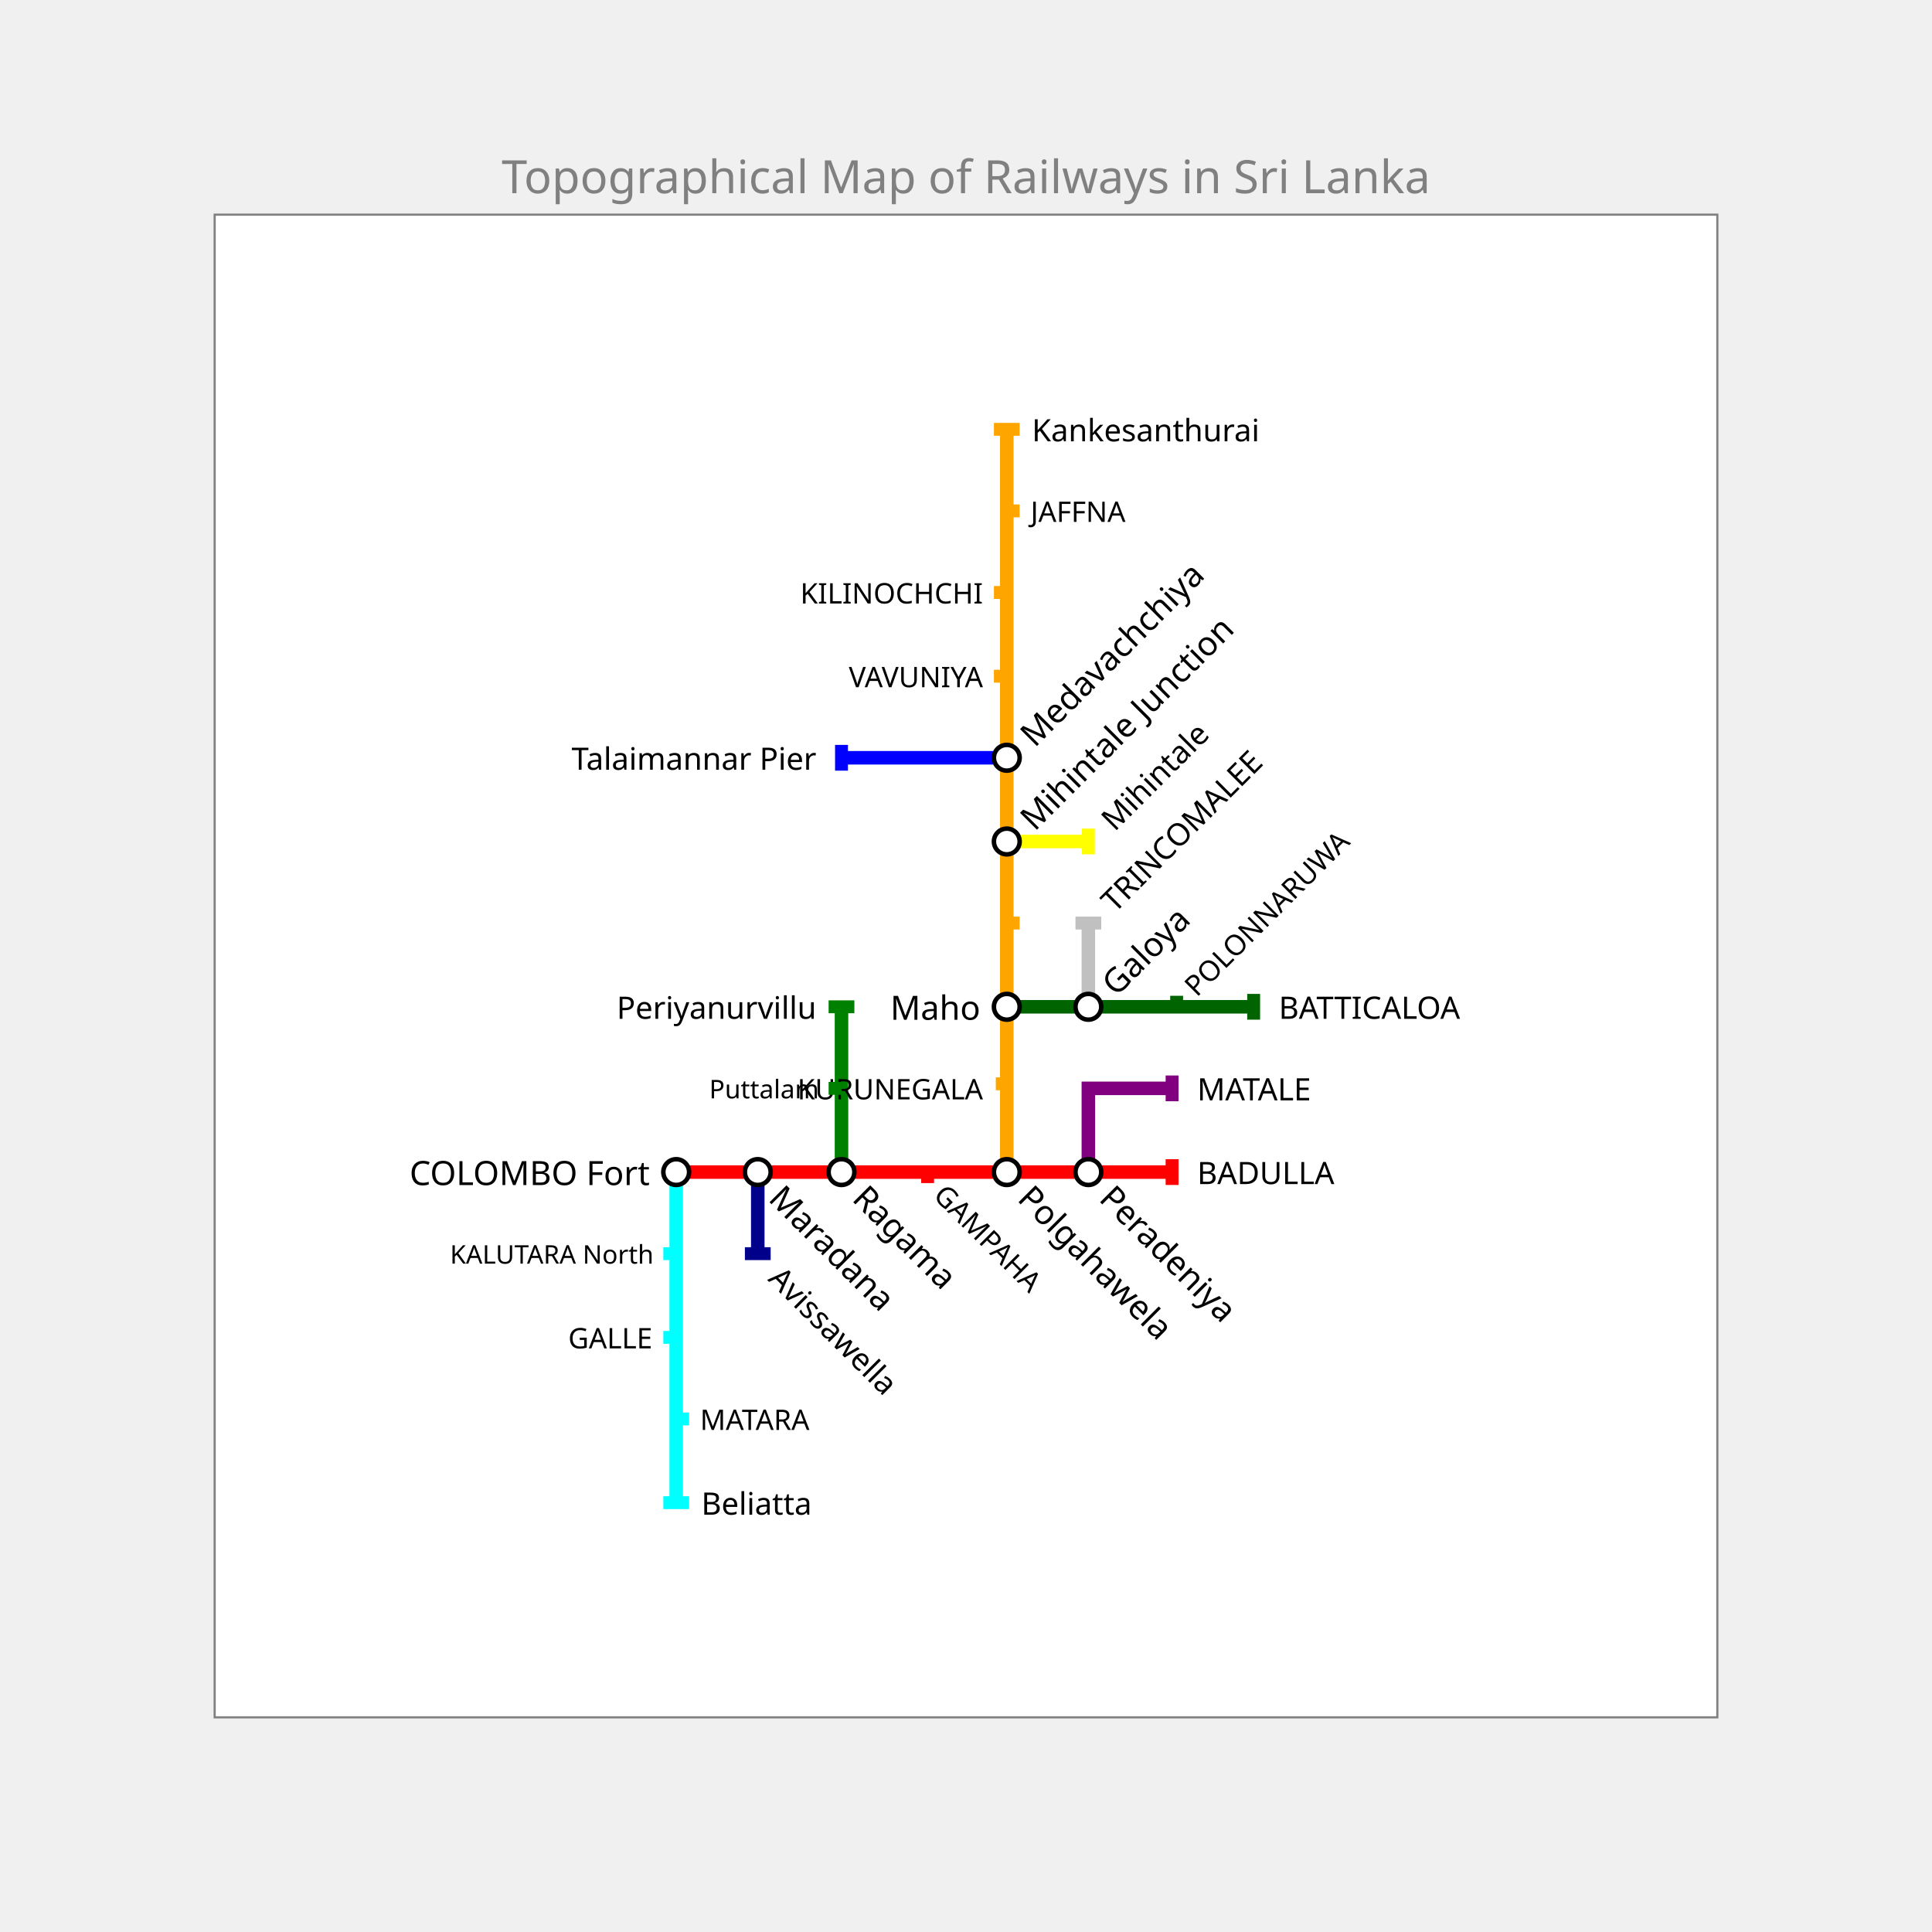
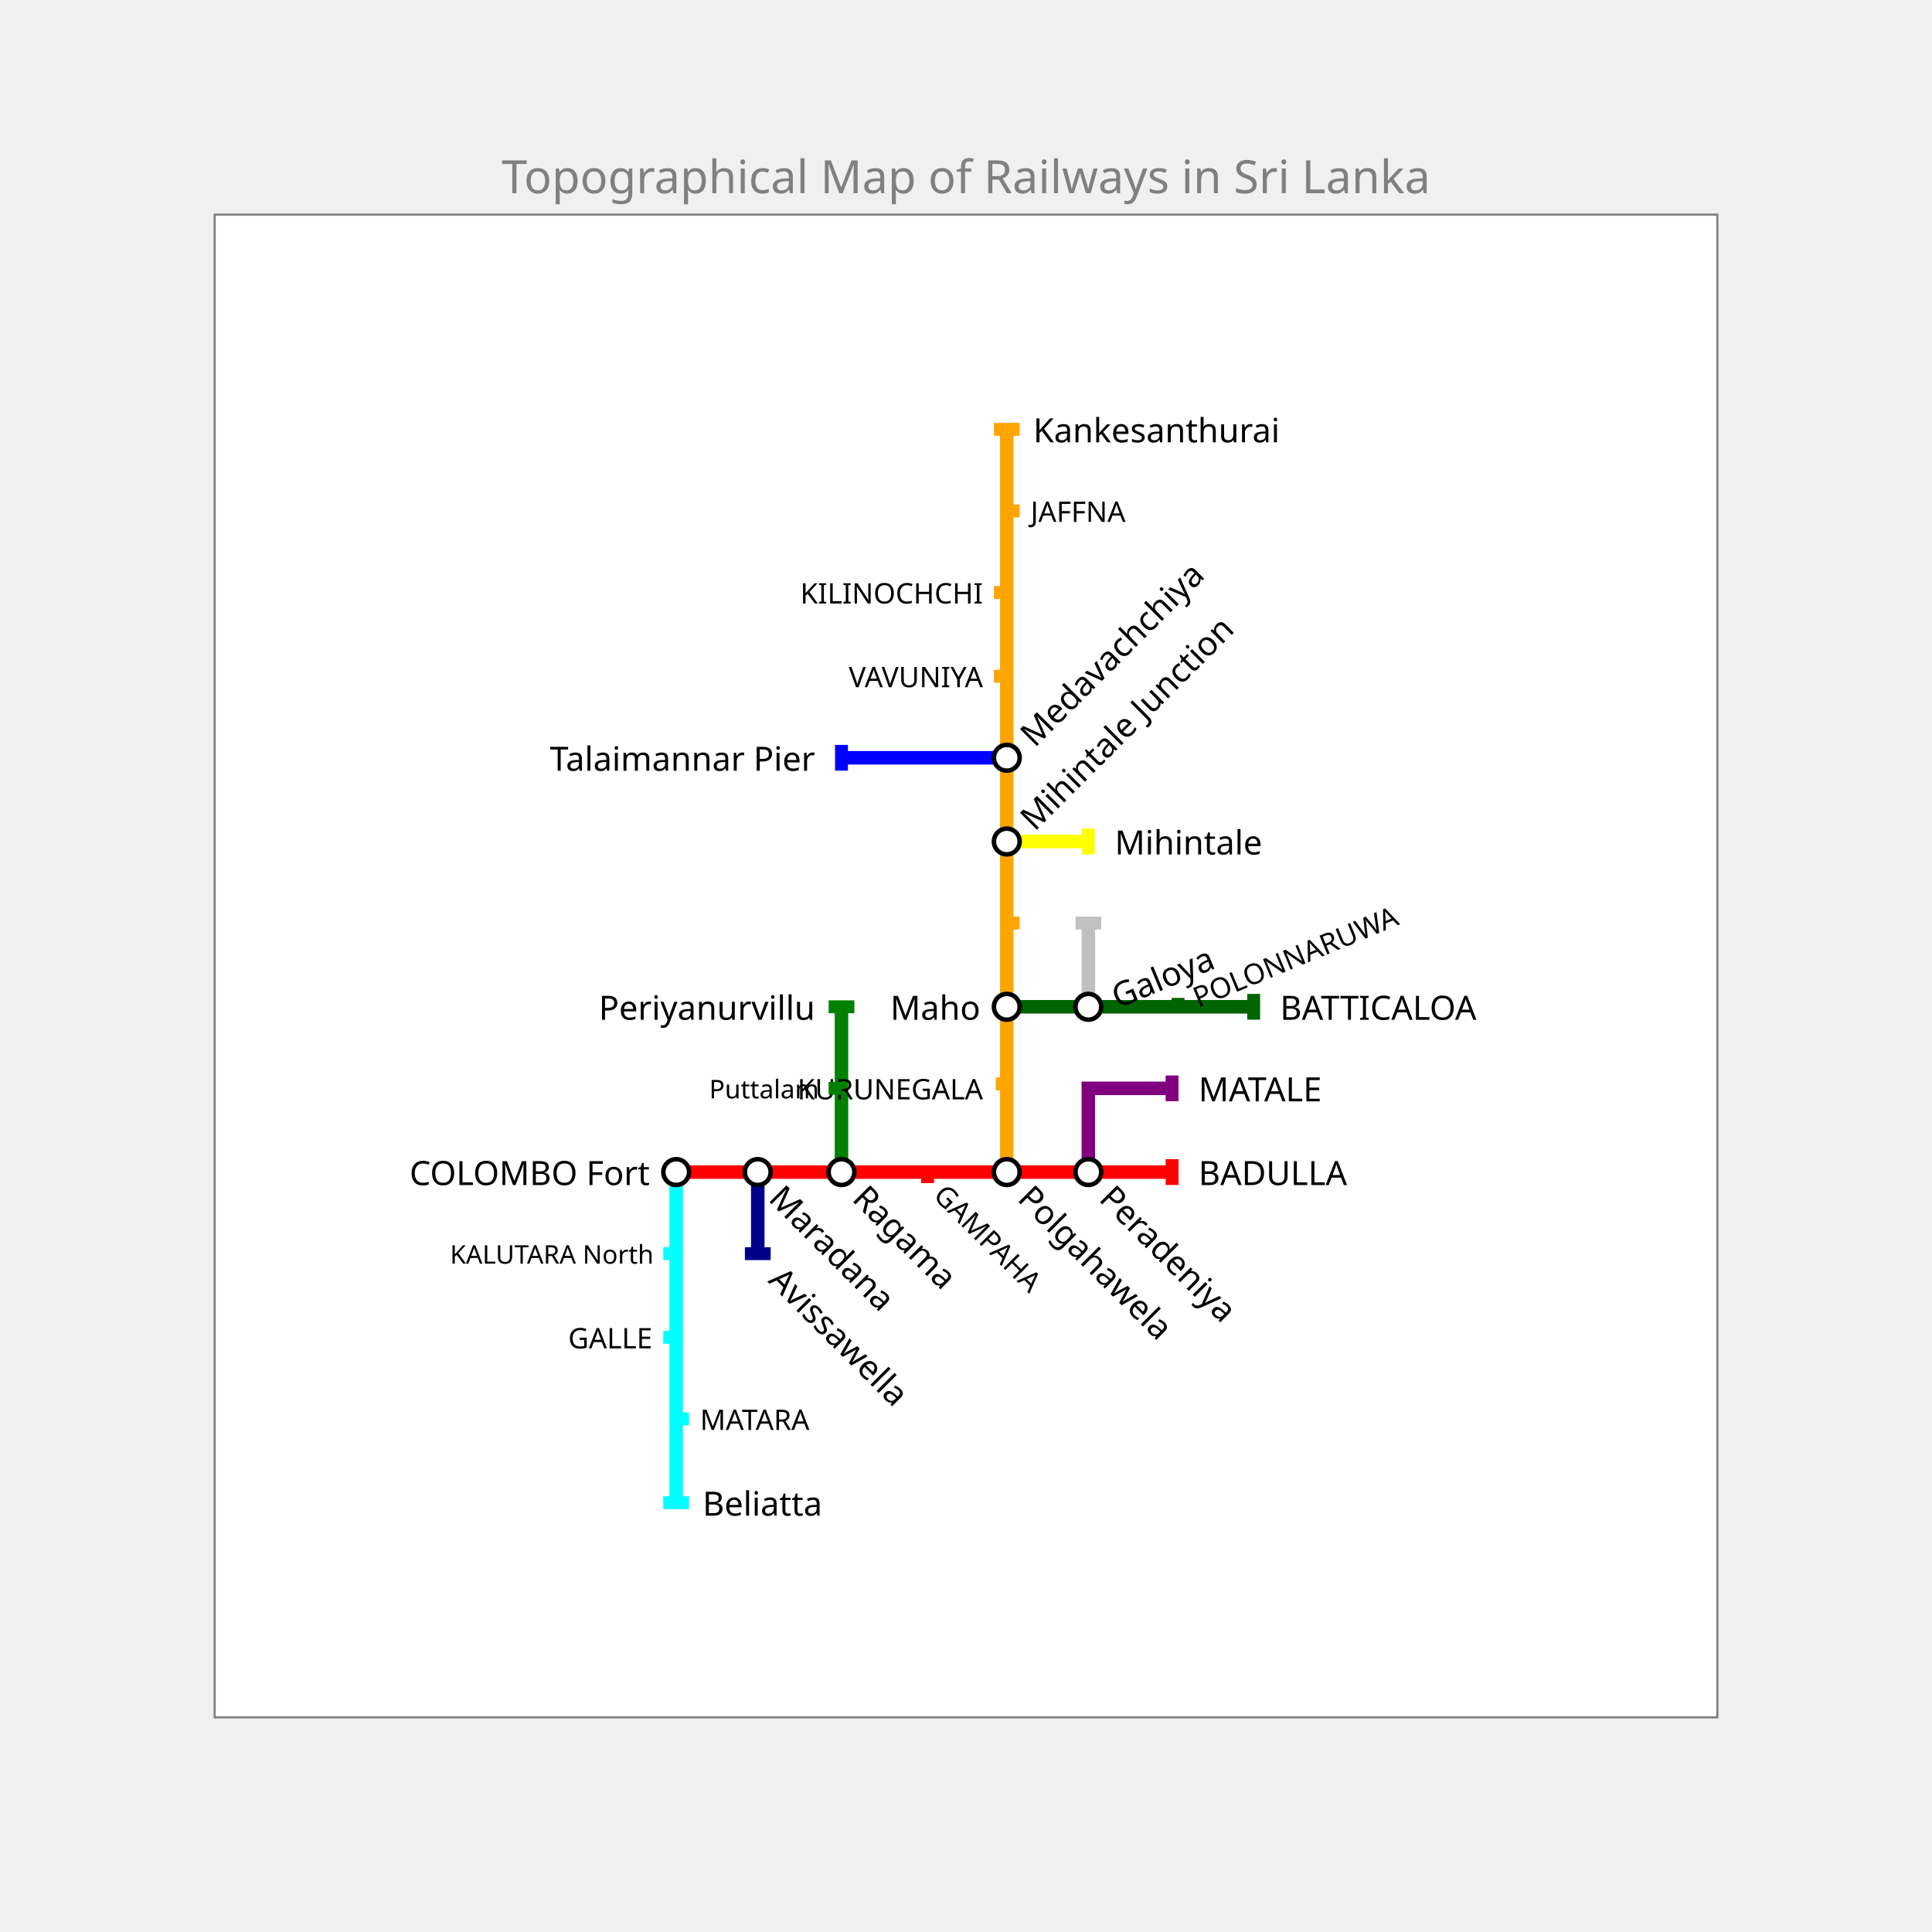
<svg xmlns="http://www.w3.org/2000/svg" width="900" height="900" padding="200">
  <rect x="100.0" y="100.0" width="700" height="700" fill="white" stroke="gray" />
  <text fill="gray" stroke="none" font-size="21.429" font-family="Trebuchet MS" x="450.0" y="90.0" text-anchor="middle">Topographical Map of Railways in Sri Lanka</text>
  <g>
    <path fill="none" stroke-width="6.3" stroke-opacity="1" d="M315 546 L353 546 L392 546 L430 546 L469 546 L507 546 L546 546" stroke="red" />
    <rect stroke="none" fill-opacity="1" x="543" y="540" width="6" height="12" fill="red" />
  </g>
  <g>
    <path fill="none" stroke-width="6.3" stroke-opacity="1" d="M315 546 L315 584 L315 623 L315 661 L315 700" stroke="cyan" />
    <rect stroke="none" fill-opacity="1" x="309" y="697" width="12" height="6" fill="cyan" />
  </g>
  <g>
    <path fill="none" stroke-width="6.3" stroke-opacity="1" d="M469 546 L469 507 L469 469 L469 430 L469 392 L469 353 L469 315 L469 276 L469 238 L469 200" stroke="orange" />
    <rect stroke="none" fill-opacity="1" x="463" y="197" width="12" height="6" fill="orange" />
  </g>
  <g>
    <path fill="none" stroke-width="6.3" stroke-opacity="1" d="M353 546 L353 584" stroke="darkblue" />
    <rect stroke="none" fill-opacity="1" x="347" y="581" width="12" height="6" fill="darkblue" />
  </g>
  <g>
    <path fill="none" stroke-width="6.3" stroke-opacity="1" d="M392 546 L392 507 L392 469" stroke="green" />
    <rect stroke="none" fill-opacity="1" x="386" y="466" width="12" height="6" fill="green" />
  </g>
  <g>
    <path fill="none" stroke-width="6.3" stroke-opacity="1" d="M507 546 L507 507 L546 507" stroke="purple" />
    <rect stroke="none" fill-opacity="1" x="543" y="501" width="6" height="12" fill="purple" />
  </g>
  <g>
    <path fill="none" stroke-width="6.3" stroke-opacity="1" d="M469 392 L507 392" stroke="yellow" />
    <rect stroke="none" fill-opacity="1" x="504" y="386" width="6" height="12" fill="yellow" />
  </g>
  <g>
    <path fill="none" stroke-width="6.3" stroke-opacity="1" d="M469 353 L430 353 L392 353" stroke="blue" />
    <rect stroke="none" fill-opacity="1" x="389" y="347" width="6" height="12" fill="blue" />
  </g>
  <g>
    <path fill="none" stroke-width="6.3" stroke-opacity="1" d="M469 469 L507 469 L546 469 L584 469" stroke="darkgreen" />
    <rect stroke="none" fill-opacity="1" x="581" y="463" width="6" height="12" fill="darkgreen" />
  </g>
  <g>
    <path fill="none" stroke-width="6.3" stroke-opacity="1" d="M507 469 L507 430" stroke="silver" />
    <rect stroke="none" fill-opacity="1" x="501" y="427" width="12" height="6" fill="silver" />
  </g>
  <g>
    <circle r="6" fill="white" stroke="black" stroke-width="2.1" cx="315" cy="546" />
    <text fill="black" stroke="none" font-size="15.6" font-family="Trebuchet MS" font-weight="100" text-anchor="end" dominant-baseline="central" x="302.7" y="546" transform="translate(315,546) rotate(-0) translate(-315,-546)">COLOMBO Fort</text>
  </g>
  <g>
    <circle r="6" fill="white" stroke="black" stroke-width="2.1" cx="353" cy="546" />
    <text fill="black" stroke="none" font-size="15.6" font-family="Trebuchet MS" font-weight="100" text-anchor="start" dominant-baseline="central" x="365.3" y="546" transform="translate(353,546) rotate(-315) translate(-353,-546)">Maradana</text>
  </g>
  <g>
    <circle r="6" fill="white" stroke="black" stroke-width="2.1" cx="392" cy="546" />
    <text fill="black" stroke="none" font-size="15.6" font-family="Trebuchet MS" font-weight="100" text-anchor="start" dominant-baseline="central" x="404.3" y="546" transform="translate(392,546) rotate(-315) translate(-392,-546)">Ragama</text>
  </g>
  <g>
    <circle r="6" fill="white" stroke="black" stroke-width="2.1" cx="469" cy="546" />
    <text fill="black" stroke="none" font-size="15.6" font-family="Trebuchet MS" font-weight="100" text-anchor="start" dominant-baseline="central" x="481.3" y="546" transform="translate(469,546) rotate(-315) translate(-469,-546)">Polgahawela</text>
  </g>
  <g>
    <circle r="6" fill="white" stroke="black" stroke-width="2.1" cx="507" cy="546" />
    <text fill="black" stroke="none" font-size="15.6" font-family="Trebuchet MS" font-weight="100" text-anchor="start" dominant-baseline="central" x="519.3" y="546" transform="translate(507,546) rotate(-315) translate(-507,-546)">Peradeniya</text>
  </g>
  <g>
+     <text fill="black" stroke="none" font-size="15.6" font-family="Trebuchet MS" font-weight="100" text-anchor="start" dominant-baseline="central" x="558.3" y="546" transform="translate(546,546) rotate(-0) translate(-546,-546)">BADULLA</text>
+   </g>
+   <g>
+     <text fill="black" stroke="none" font-size="15.6" font-family="Trebuchet MS" font-weight="100" text-anchor="start" dominant-baseline="central" x="327.3" y="700" transform="translate(315,700) rotate(-0) translate(-315,-700)">Beliatta</text>
+   </g>
+   <g>
    <circle r="6" fill="white" stroke="black" stroke-width="2.1" cx="469" cy="469" />
    <text fill="black" stroke="none" font-size="15.6" font-family="Trebuchet MS" font-weight="100" text-anchor="end" dominant-baseline="central" x="456.7" y="469" transform="translate(469,469) rotate(--45) translate(-469,-469)">Maho</text>
  </g>
  <g>
    <circle r="6" fill="white" stroke="black" stroke-width="2.1" cx="469" cy="392" />
    <text fill="black" stroke="none" font-size="15.6" font-family="Trebuchet MS" font-weight="100" text-anchor="start" dominant-baseline="central" x="481.3" y="392" transform="translate(469,392) rotate(-45) translate(-469,-392)">Mihintale Junction</text>
  </g>
  <g>
    <circle r="6" fill="white" stroke="black" stroke-width="2.1" cx="469" cy="353" />
    <text fill="black" stroke="none" font-size="15.6" font-family="Trebuchet MS" font-weight="100" text-anchor="start" dominant-baseline="central" x="481.3" y="353" transform="translate(469,353) rotate(-45) translate(-469,-353)">Medavachchiya</text>
  </g>
  <g>
-     <circle r="6" fill="white" stroke="black" stroke-width="2.1" cx="507" cy="469" />
-     <text fill="black" stroke="none" font-size="15.6" font-family="Trebuchet MS" font-weight="100" text-anchor="start" dominant-baseline="central" x="519.3" y="469" transform="translate(507,469) rotate(-45) translate(-507,-469)">Galoya</text>
+     <text fill="black" stroke="none" font-size="15.6" font-family="Trebuchet MS" font-weight="100" text-anchor="start" dominant-baseline="central" x="481.3" y="200" transform="translate(469,200) rotate(-0) translate(-469,-200)">Kankesanthurai</text>
  </g>
  <g>
-     <text fill="black" stroke="none" font-size="14.4" font-family="Trebuchet MS" font-weight="100" text-anchor="start" dominant-baseline="central" x="557.7" y="546" transform="translate(546,546) rotate(-0) translate(-546,-546)">BADULLA</text>
+     <text fill="black" stroke="none" font-size="15.6" font-family="Trebuchet MS" font-weight="100" text-anchor="start" dominant-baseline="central" x="365.3" y="584" transform="translate(353,584) rotate(-315) translate(-353,-584)">Avissawella</text>
  </g>
  <g>
-     <text fill="black" stroke="none" font-size="14.4" font-family="Trebuchet MS" font-weight="100" text-anchor="start" dominant-baseline="central" x="326.7" y="700" transform="translate(315,700) rotate(-0) translate(-315,-700)">Beliatta</text>
+     <text fill="black" stroke="none" font-size="15.6" font-family="Trebuchet MS" font-weight="100" text-anchor="end" dominant-baseline="central" x="379.7" y="469" transform="translate(392,469) rotate(-0) translate(-392,-469)">Periyanurvillu</text>
  </g>
  <g>
-     <text fill="black" stroke="none" font-size="14.4" font-family="Trebuchet MS" font-weight="100" text-anchor="start" dominant-baseline="central" x="480.7" y="200" transform="translate(469,200) rotate(-0) translate(-469,-200)">Kankesanthurai</text>
+     <text fill="black" stroke="none" font-size="15.6" font-family="Trebuchet MS" font-weight="100" text-anchor="start" dominant-baseline="central" x="558.3" y="507" transform="translate(546,507) rotate(-0) translate(-546,-507)">MATALE</text>
  </g>
  <g>
-     <text fill="black" stroke="none" font-size="14.4" font-family="Trebuchet MS" font-weight="100" text-anchor="start" dominant-baseline="central" x="364.7" y="584" transform="translate(353,584) rotate(-315) translate(-353,-584)">Avissawella</text>
+     <text fill="black" stroke="none" font-size="15.6" font-family="Trebuchet MS" font-weight="100" text-anchor="start" dominant-baseline="central" x="519.3" y="392" transform="translate(507,392) rotate(-0) translate(-507,-392)">Mihintale</text>
  </g>
  <g>
-     <text fill="black" stroke="none" font-size="14.4" font-family="Trebuchet MS" font-weight="100" text-anchor="end" dominant-baseline="central" x="380.3" y="469" transform="translate(392,469) rotate(-0) translate(-392,-469)">Periyanurvillu</text>
+     <text fill="black" stroke="none" font-size="15.6" font-family="Trebuchet MS" font-weight="100" text-anchor="end" dominant-baseline="central" x="379.7" y="353" transform="translate(392,353) rotate(-0) translate(-392,-353)">Talaimannar Pier</text>
  </g>
  <g>
-     <text fill="black" stroke="none" font-size="14.4" font-family="Trebuchet MS" font-weight="100" text-anchor="start" dominant-baseline="central" x="557.7" y="507" transform="translate(546,507) rotate(-0) translate(-546,-507)">MATALE</text>
+     <circle r="6" fill="white" stroke="black" stroke-width="2.1" cx="507" cy="469" />
+     <text fill="black" stroke="none" font-size="15.6" font-family="Trebuchet MS" font-weight="100" text-anchor="start" dominant-baseline="central" x="519.3" y="469" transform="translate(507,469) rotate(-22.5) translate(-507,-469)">Galoya</text>
  </g>
  <g>
-     <text fill="black" stroke="none" font-size="14.4" font-family="Trebuchet MS" font-weight="100" text-anchor="start" dominant-baseline="central" x="518.7" y="392" transform="translate(507,392) rotate(-45) translate(-507,-392)">Mihintale</text>
+     <text fill="black" stroke="none" font-size="15.6" font-family="Trebuchet MS" font-weight="100" text-anchor="start" dominant-baseline="central" x="596.3" y="469" transform="translate(584,469) rotate(-0) translate(-584,-469)">BATTICALOA</text>
  </g>
-   <g>
-     <text fill="black" stroke="none" font-size="14.4" font-family="Trebuchet MS" font-weight="100" text-anchor="end" dominant-baseline="central" x="380.3" y="353" transform="translate(392,353) rotate(-0) translate(-392,-353)">Talaimannar Pier</text>
-   </g>
-   <g>
-     <text fill="black" stroke="none" font-size="14.4" font-family="Trebuchet MS" font-weight="100" text-anchor="start" dominant-baseline="central" x="595.7" y="469" transform="translate(584,469) rotate(-0) translate(-584,-469)">BATTICALOA</text>
-   </g>
-   <g>
-     <text fill="black" stroke="none" font-size="14.4" font-family="Trebuchet MS" font-weight="100" text-anchor="start" dominant-baseline="central" x="518.7" y="430" transform="translate(507,430) rotate(-45) translate(-507,-430)">TRINCOMALEE</text>
-   </g>
+   <g />
  <g>
    <rect stroke="none" fill-opacity="1" x="429.121" y="545.121" width="6" height="6" fill="red" />
    <text fill="black" stroke="none" font-size="13.2" font-family="Trebuchet MS" font-weight="100" text-anchor="start" dominant-baseline="central" x="441.1" y="546" transform="translate(430,546) rotate(-315) translate(-430,-546)">GAMPAHA</text>
  </g>
  <g>
    <rect stroke="none" fill-opacity="1" x="309.0" y="620.0" width="6" height="6" fill="cyan" />
    <text fill="black" stroke="none" font-size="13.2" font-family="Trebuchet MS" font-weight="100" text-anchor="end" dominant-baseline="central" x="303.9" y="623" transform="translate(315,623) rotate(-0) translate(-315,-623)">GALLE</text>
  </g>
  <g>
    <rect stroke="none" fill-opacity="1" x="315.0" y="658.0" width="6" height="6" fill="cyan" />
    <text fill="black" stroke="none" font-size="13.2" font-family="Trebuchet MS" font-weight="100" text-anchor="start" dominant-baseline="central" x="326.1" y="661" transform="translate(315,661) rotate(-0) translate(-315,-661)">MATARA</text>
  </g>
  <g>
    <rect stroke="none" fill-opacity="1" x="463.879" y="501.879" width="6" height="6" fill="orange" />
    <text fill="black" stroke="none" font-size="13.2" font-family="Trebuchet MS" font-weight="100" text-anchor="end" dominant-baseline="central" x="457.9" y="507" transform="translate(469,507) rotate(--45) translate(-469,-507)">KURUNEGALA</text>
  </g>
  <g>
    <rect stroke="none" fill-opacity="1" x="469.0" y="427.0" width="6" height="6" fill="orange" />
  </g>
  <g>
    <rect stroke="none" fill-opacity="1" x="463.0" y="312.0" width="6" height="6" fill="orange" />
    <text fill="black" stroke="none" font-size="13.2" font-family="Trebuchet MS" font-weight="100" text-anchor="end" dominant-baseline="central" x="457.9" y="315" transform="translate(469,315) rotate(-0) translate(-469,-315)">VAVUNIYA</text>
  </g>
  <g>
    <rect stroke="none" fill-opacity="1" x="463.0" y="273.0" width="6" height="6" fill="orange" />
    <text fill="black" stroke="none" font-size="13.2" font-family="Trebuchet MS" font-weight="100" text-anchor="end" dominant-baseline="central" x="457.9" y="276" transform="translate(469,276) rotate(-0) translate(-469,-276)">KILINOCHCHI</text>
  </g>
  <g>
    <rect stroke="none" fill-opacity="1" x="469.0" y="235.0" width="6" height="6" fill="orange" />
    <text fill="black" stroke="none" font-size="13.2" font-family="Trebuchet MS" font-weight="100" text-anchor="start" dominant-baseline="central" x="480.1" y="238" transform="translate(469,238) rotate(-0) translate(-469,-238)">JAFFNA</text>
  </g>
  <g>
    <rect stroke="none" fill-opacity="1" x="507.0" y="504.0" width="6" height="6" fill="purple" />
  </g>
  <g>
    <rect stroke="none" fill-opacity="1" x="430.0" y="350.0" width="6" height="6" fill="blue" />
  </g>
  <g>
-     <rect stroke="none" fill-opacity="1" x="545.121" y="463.879" width="6" height="6" fill="darkgreen" />
-     <text fill="black" stroke="none" font-size="13.2" font-family="Trebuchet MS" font-weight="100" text-anchor="start" dominant-baseline="central" x="557.1" y="469" transform="translate(546,469) rotate(-45) translate(-546,-469)">POLONNARUWA</text>
+     <rect stroke="none" fill-opacity="1" x="545.772" y="464.852" width="6" height="6" fill="darkgreen" />
+     <text fill="black" stroke="none" font-size="13.2" font-family="Trebuchet MS" font-weight="100" text-anchor="start" dominant-baseline="central" x="557.1" y="469" transform="translate(546,469) rotate(-22.5) translate(-546,-469)">POLONNARUWA</text>
  </g>
  <g>
    <rect stroke="none" fill-opacity="1" x="309.0" y="581.0" width="6" height="6" fill="cyan" />
    <text fill="black" stroke="none" font-size="12" font-family="Trebuchet MS" font-weight="100" text-anchor="end" dominant-baseline="central" x="304.5" y="584" transform="translate(315,584) rotate(-0) translate(-315,-584)">KALUTARA North</text>
  </g>
  <g>
    <rect stroke="none" fill-opacity="1" x="386.0" y="504.0" width="6" height="6" fill="green" />
    <text fill="black" stroke="none" font-size="12" font-family="Trebuchet MS" font-weight="100" text-anchor="end" dominant-baseline="central" x="381.5" y="507" transform="translate(392,507) rotate(-0) translate(-392,-507)">Puttalam</text>
  </g>
</svg>
